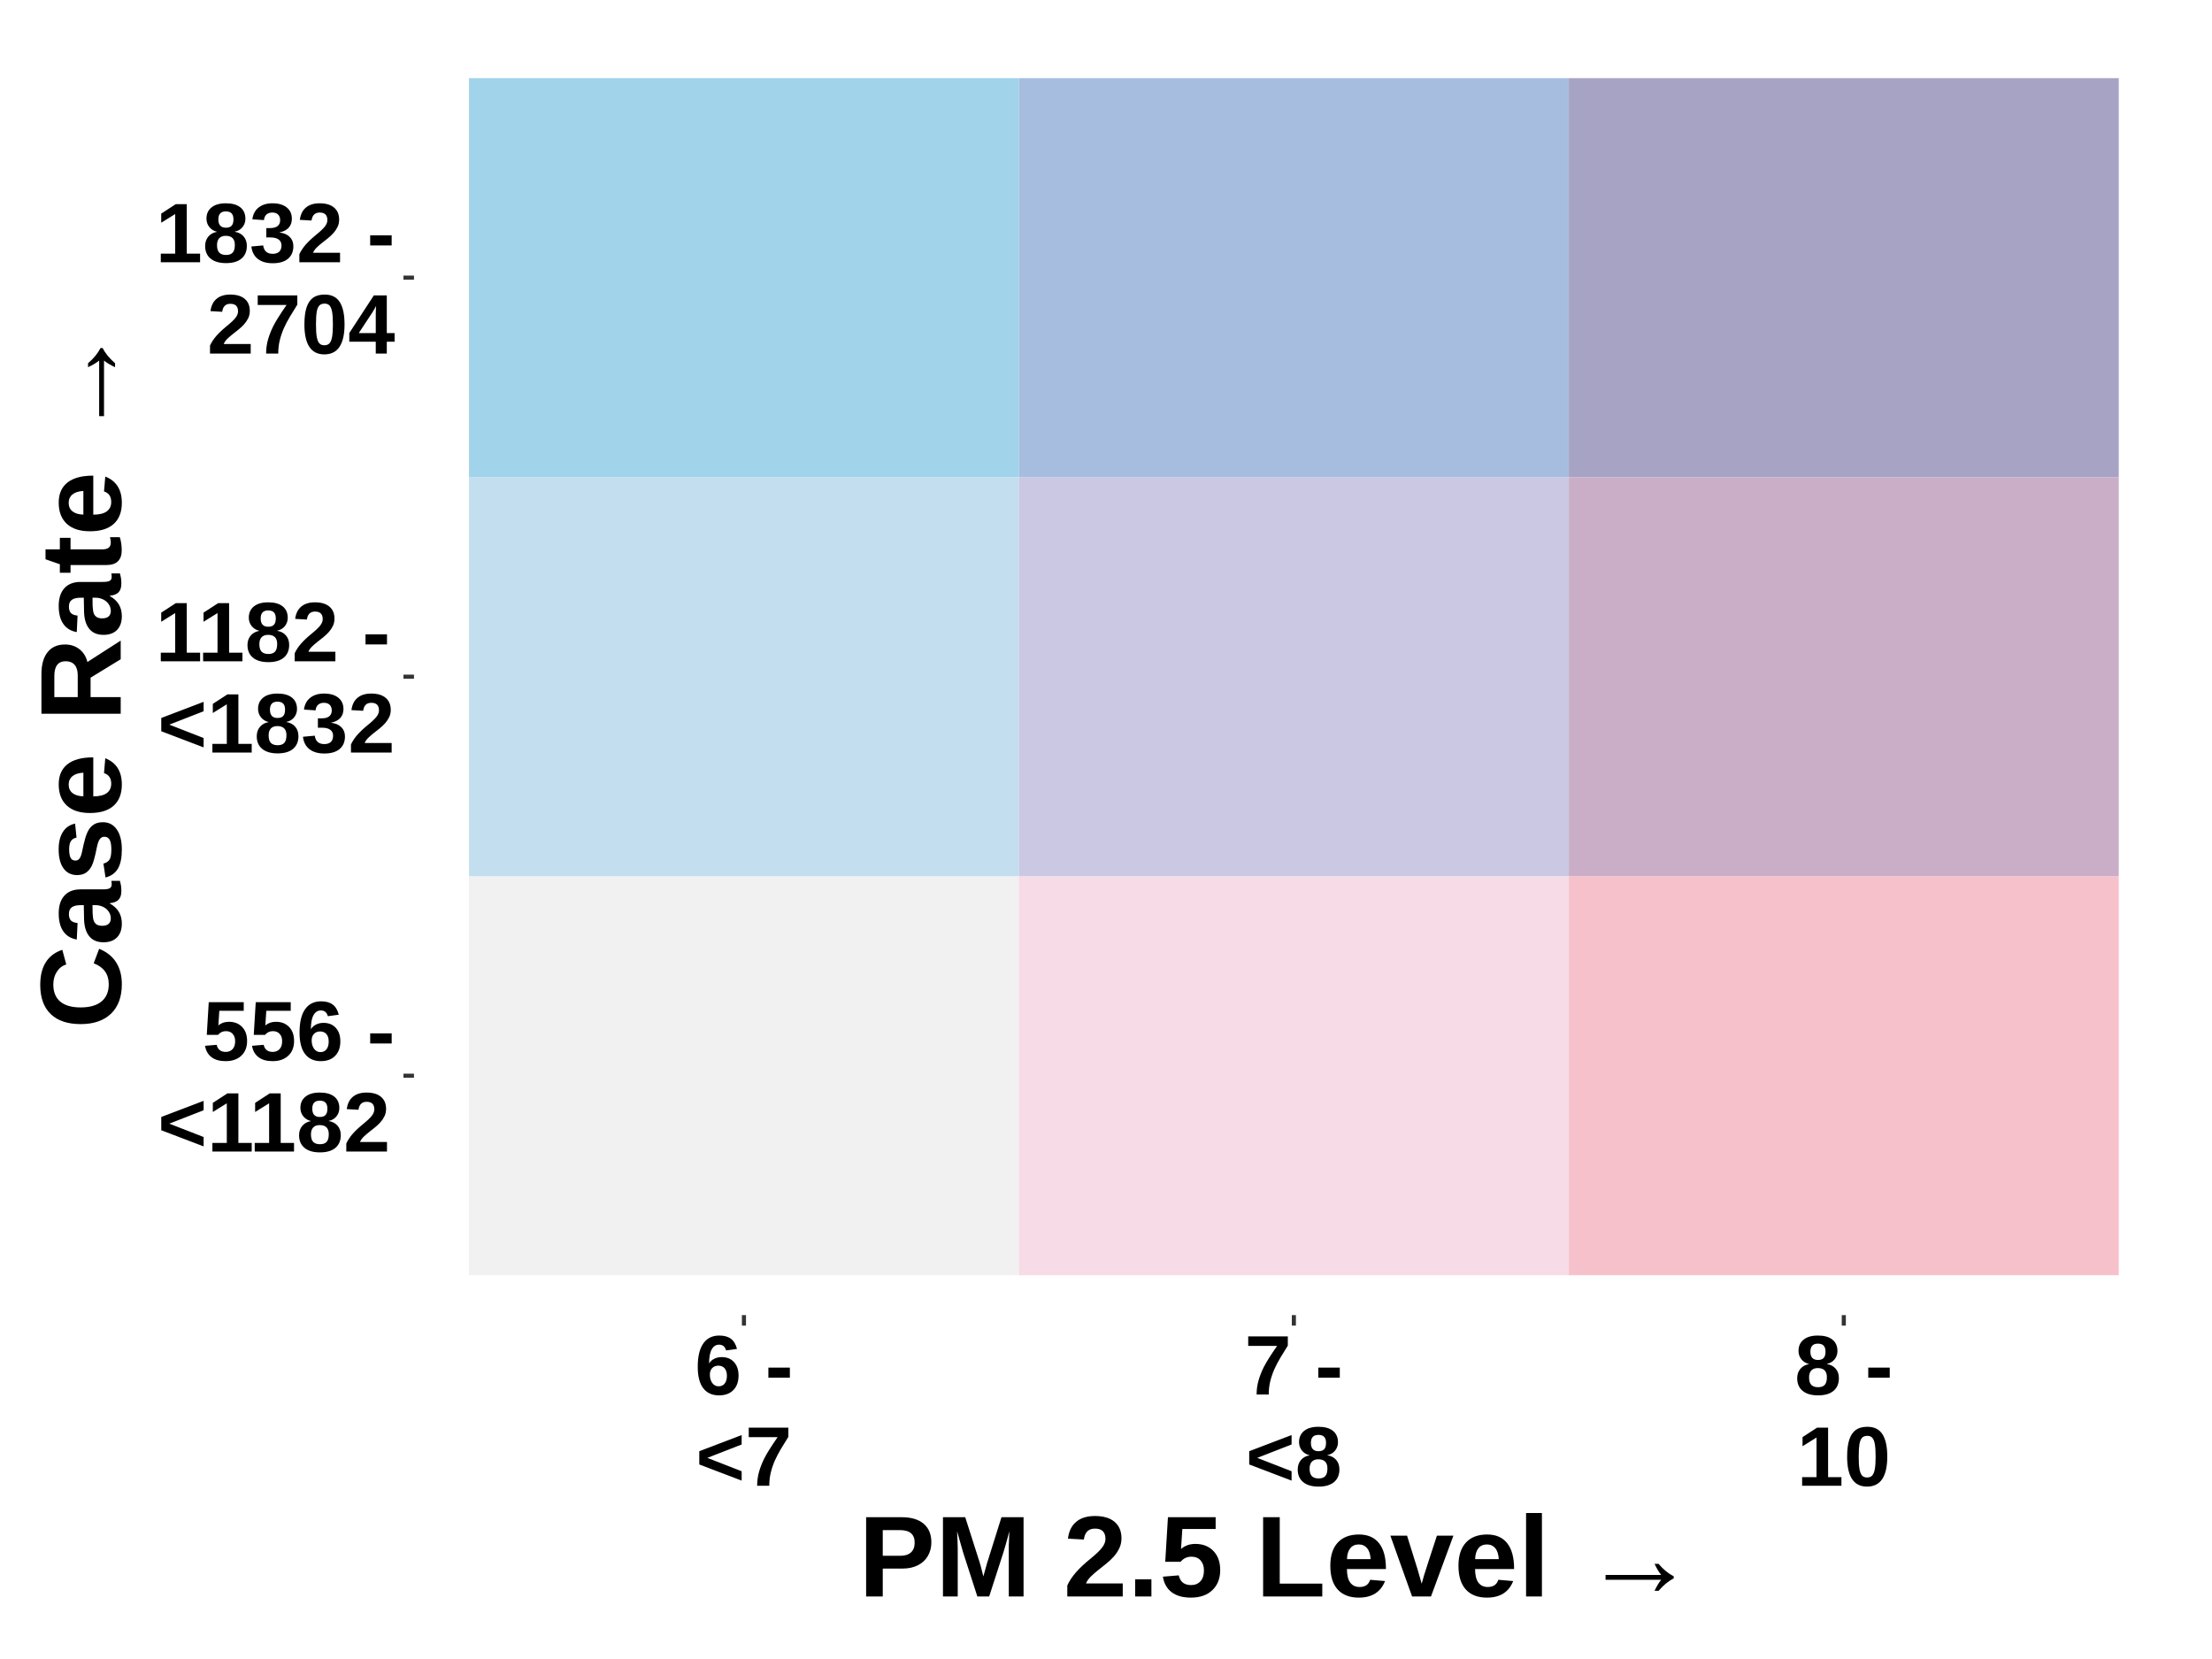
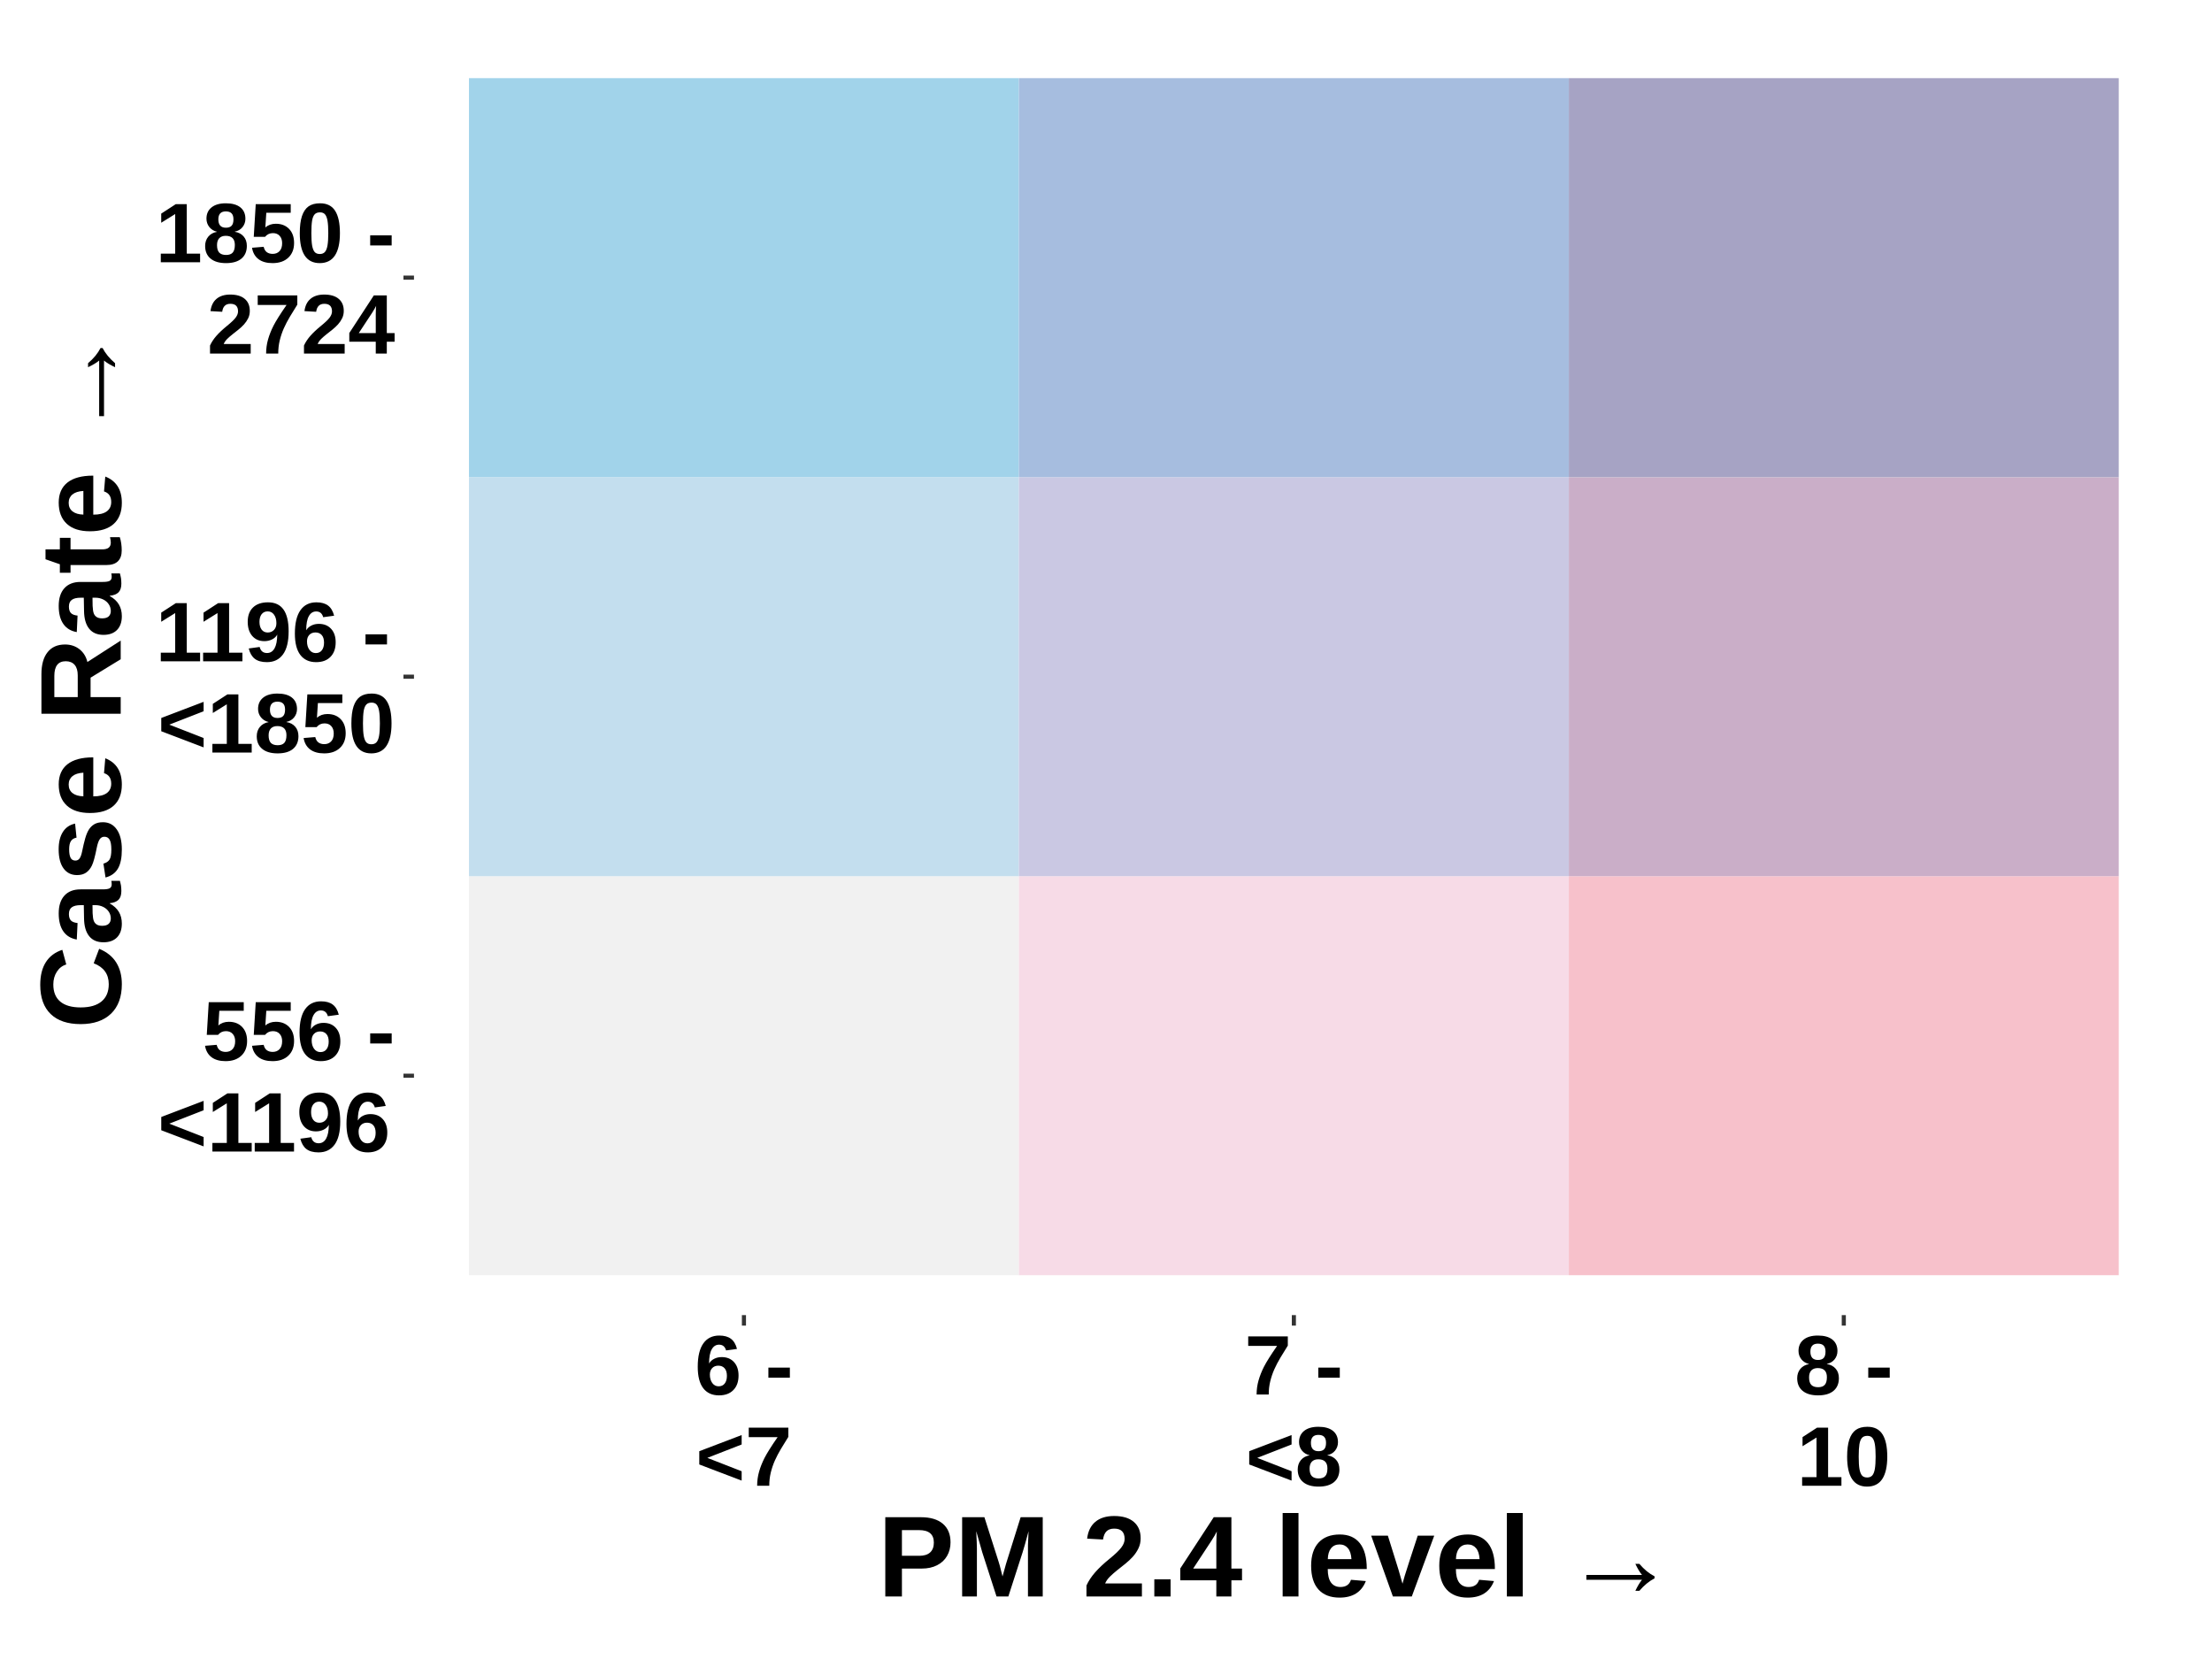
<svg xmlns="http://www.w3.org/2000/svg" viewBox="0 0 576.00 432.00">
  <defs>
    <style type="text/css">
    line, polyline, polygon, path, rect, circle {
      fill: none;
      stroke: #000000;
      stroke-linecap: round;
      stroke-linejoin: round;
      stroke-miterlimit: 10.00;
    }
  </style>
  </defs>
  <rect width="100%" height="100%" style="stroke: none; fill: none;" />
  <rect x="0.00" y="0.00" width="576.00" height="432.00" style="stroke-width: 1.07; stroke: none;" />
  <defs>
    <clipPath id="cpMTA3LjgwfDU2Ni4wNHwzNDIuNDV8OS45Ng==">
      <rect x="107.80" y="9.96" width="458.24" height="332.49" />
    </clipPath>
  </defs>
  <rect x="122.12" y="228.16" width="143.20" height="103.90" style="stroke-width: 0.21; stroke: none; stroke-linecap: square; stroke-linejoin: miter; fill: #F1F1F1;" clip-path="url(#cpMTA3LjgwfDU2Ni4wNHwzNDIuNDV8OS45Ng==)" />
  <rect x="122.12" y="124.26" width="143.20" height="103.90" style="stroke-width: 0.21; stroke: none; stroke-linecap: square; stroke-linejoin: miter; fill: #C3DEEE;" clip-path="url(#cpMTA3LjgwfDU2Ni4wNHwzNDIuNDV8OS45Ng==)" />
  <rect x="122.12" y="20.35" width="143.20" height="103.90" style="stroke-width: 0.21; stroke: none; stroke-linecap: square; stroke-linejoin: miter; fill: #A1D3EA;" clip-path="url(#cpMTA3LjgwfDU2Ni4wNHwzNDIuNDV8OS45Ng==)" />
  <rect x="265.32" y="228.16" width="143.20" height="103.90" style="stroke-width: 0.21; stroke: none; stroke-linecap: square; stroke-linejoin: miter; fill: #F7DBE7;" clip-path="url(#cpMTA3LjgwfDU2Ni4wNHwzNDIuNDV8OS45Ng==)" />
  <rect x="265.32" y="124.26" width="143.20" height="103.90" style="stroke-width: 0.21; stroke: none; stroke-linecap: square; stroke-linejoin: miter; fill: #CAC8E3;" clip-path="url(#cpMTA3LjgwfDU2Ni4wNHwzNDIuNDV8OS45Ng==)" />
  <rect x="265.32" y="20.35" width="143.20" height="103.90" style="stroke-width: 0.21; stroke: none; stroke-linecap: square; stroke-linejoin: miter; fill: #A6BDDF;" clip-path="url(#cpMTA3LjgwfDU2Ni4wNHwzNDIuNDV8OS45Ng==)" />
  <rect x="408.52" y="228.16" width="143.20" height="103.90" style="stroke-width: 0.21; stroke: none; stroke-linecap: square; stroke-linejoin: miter; fill: #F7C1CB;" clip-path="url(#cpMTA3LjgwfDU2Ni4wNHwzNDIuNDV8OS45Ng==)" />
  <rect x="408.52" y="124.26" width="143.20" height="103.90" style="stroke-width: 0.21; stroke: none; stroke-linecap: square; stroke-linejoin: miter; fill: #CAAEC8;" clip-path="url(#cpMTA3LjgwfDU2Ni4wNHwzNDIuNDV8OS45Ng==)" />
  <rect x="408.52" y="20.35" width="143.20" height="103.90" style="stroke-width: 0.21; stroke: none; stroke-linecap: square; stroke-linejoin: miter; fill: #A6A3C4;" clip-path="url(#cpMTA3LjgwfDU2Ni4wNHwzNDIuNDV8OS45Ng==)" />
  <defs>
    <clipPath id="cpMC4wMHw1NzYuMDB8NDMyLjAwfDAuMDA=">
      <rect x="0.00" y="0.00" width="576.00" height="432.00" />
    </clipPath>
  </defs>
  <g clip-path="url(#cpMC4wMHw1NzYuMDB8NDMyLjAwfDAuMDA=)">
    <text x="52.72" y="276.10" style="font-size: 22.00px; font-weight: bold; font-family: Arial;" textLength="50.14px" lengthAdjust="spacingAndGlyphs">556 -</text>
  </g>
  <g clip-path="url(#cpMC4wMHw1NzYuMDB8NDMyLjAwfDAuMDA=)">
-     <text x="41.07" y="299.86" style="font-size: 22.00px; font-weight: bold; font-family: Arial;" textLength="61.79px" lengthAdjust="spacingAndGlyphs">&lt;1182</text>
+     <text x="41.07" y="299.86" style="font-size: 22.00px; font-weight: bold; font-family: Arial;" textLength="61.79px" lengthAdjust="spacingAndGlyphs">&lt;1196</text>
  </g>
  <g clip-path="url(#cpMC4wMHw1NzYuMDB8NDMyLjAwfDAuMDA=)">
-     <text x="40.48" y="172.20" style="font-size: 22.00px; font-weight: bold; font-family: Arial;" textLength="62.38px" lengthAdjust="spacingAndGlyphs">1182 -</text>
+     <text x="40.48" y="172.20" style="font-size: 22.00px; font-weight: bold; font-family: Arial;" textLength="62.38px" lengthAdjust="spacingAndGlyphs">1196 -</text>
  </g>
  <g clip-path="url(#cpMC4wMHw1NzYuMDB8NDMyLjAwfDAuMDA=)">
-     <text x="41.07" y="195.96" style="font-size: 22.00px; font-weight: bold; font-family: Arial;" textLength="61.79px" lengthAdjust="spacingAndGlyphs">&lt;1832</text>
+     <text x="41.07" y="195.96" style="font-size: 22.00px; font-weight: bold; font-family: Arial;" textLength="61.79px" lengthAdjust="spacingAndGlyphs">&lt;1850</text>
  </g>
  <g clip-path="url(#cpMC4wMHw1NzYuMDB8NDMyLjAwfDAuMDA=)">
-     <text x="40.48" y="68.30" style="font-size: 22.00px; font-weight: bold; font-family: Arial;" textLength="62.38px" lengthAdjust="spacingAndGlyphs">1832 -</text>
+     <text x="40.48" y="68.30" style="font-size: 22.00px; font-weight: bold; font-family: Arial;" textLength="62.38px" lengthAdjust="spacingAndGlyphs">1850 -</text>
  </g>
  <g clip-path="url(#cpMC4wMHw1NzYuMDB8NDMyLjAwfDAuMDA=)">
-     <text x="53.92" y="92.06" style="font-size: 22.00px; font-weight: bold; font-family: Arial;" textLength="48.94px" lengthAdjust="spacingAndGlyphs">2704</text>
+     <text x="53.92" y="92.06" style="font-size: 22.00px; font-weight: bold; font-family: Arial;" textLength="48.94px" lengthAdjust="spacingAndGlyphs">2724</text>
  </g>
  <polyline points="105.06,280.11 107.80,280.11 " style="stroke-width: 1.07; stroke: #333333; stroke-linecap: butt;" clip-path="url(#cpMC4wMHw1NzYuMDB8NDMyLjAwfDAuMDA=)" />
  <polyline points="105.06,176.21 107.80,176.21 " style="stroke-width: 1.07; stroke: #333333; stroke-linecap: butt;" clip-path="url(#cpMC4wMHw1NzYuMDB8NDMyLjAwfDAuMDA=)" />
  <polyline points="105.06,72.30 107.80,72.30 " style="stroke-width: 1.07; stroke: #333333; stroke-linecap: butt;" clip-path="url(#cpMC4wMHw1NzYuMDB8NDMyLjAwfDAuMDA=)" />
  <polyline points="193.72,345.19 193.72,342.45 " style="stroke-width: 1.07; stroke: #333333; stroke-linecap: butt;" clip-path="url(#cpMC4wMHw1NzYuMDB8NDMyLjAwfDAuMDA=)" />
  <polyline points="336.92,345.19 336.92,342.45 " style="stroke-width: 1.07; stroke: #333333; stroke-linecap: butt;" clip-path="url(#cpMC4wMHw1NzYuMDB8NDMyLjAwfDAuMDA=)" />
  <polyline points="480.12,345.19 480.12,342.45 " style="stroke-width: 1.07; stroke: #333333; stroke-linecap: butt;" clip-path="url(#cpMC4wMHw1NzYuMDB8NDMyLjAwfDAuMDA=)" />
  <g clip-path="url(#cpMC4wMHw1NzYuMDB8NDMyLjAwfDAuMDA=)">
    <text x="180.88" y="363.13" style="font-size: 22.00px; font-weight: bold; font-family: Arial;" textLength="25.67px" lengthAdjust="spacingAndGlyphs">6 -</text>
  </g>
  <g clip-path="url(#cpMC4wMHw1NzYuMDB8NDMyLjAwfDAuMDA=)">
    <text x="181.17" y="386.89" style="font-size: 22.00px; font-weight: bold; font-family: Arial;" textLength="25.08px" lengthAdjust="spacingAndGlyphs">&lt;7</text>
  </g>
  <g clip-path="url(#cpMC4wMHw1NzYuMDB8NDMyLjAwfDAuMDA=)">
    <text x="324.08" y="363.13" style="font-size: 22.00px; font-weight: bold; font-family: Arial;" textLength="25.67px" lengthAdjust="spacingAndGlyphs">7 -</text>
  </g>
  <g clip-path="url(#cpMC4wMHw1NzYuMDB8NDMyLjAwfDAuMDA=)">
    <text x="324.37" y="386.89" style="font-size: 22.00px; font-weight: bold; font-family: Arial;" textLength="25.08px" lengthAdjust="spacingAndGlyphs">&lt;8</text>
  </g>
  <g clip-path="url(#cpMC4wMHw1NzYuMDB8NDMyLjAwfDAuMDA=)">
    <text x="467.28" y="363.13" style="font-size: 22.00px; font-weight: bold; font-family: Arial;" textLength="25.67px" lengthAdjust="spacingAndGlyphs">8 -</text>
  </g>
  <g clip-path="url(#cpMC4wMHw1NzYuMDB8NDMyLjAwfDAuMDA=)">
    <text x="467.88" y="386.89" style="font-size: 22.00px; font-weight: bold; font-family: Arial;" textLength="24.47px" lengthAdjust="spacingAndGlyphs">10</text>
  </g>
  <g clip-path="url(#cpMC4wMHw1NzYuMDB8NDMyLjAwfDAuMDA=)">
-     <text x="223.54" y="415.72" style="font-size: 30.00px; font-weight: bold; font-family: Arial;" textLength="226.76px" lengthAdjust="spacingAndGlyphs">PM 2.5 Level  →</text>
+     <text x="228.53" y="415.72" style="font-size: 30.00px; font-weight: bold; font-family: Arial;" textLength="216.77px" lengthAdjust="spacingAndGlyphs">PM 2.4 level  →</text>
  </g>
  <g clip-path="url(#cpMC4wMHw1NzYuMDB8NDMyLjAwfDAuMDA=)">
    <text transform="translate(31.43,267.91) rotate(-90)" style="font-size: 30.00px; font-weight: bold; font-family: Arial;" textLength="183.41px" lengthAdjust="spacingAndGlyphs">Case Rate →</text>
  </g>
</svg>
